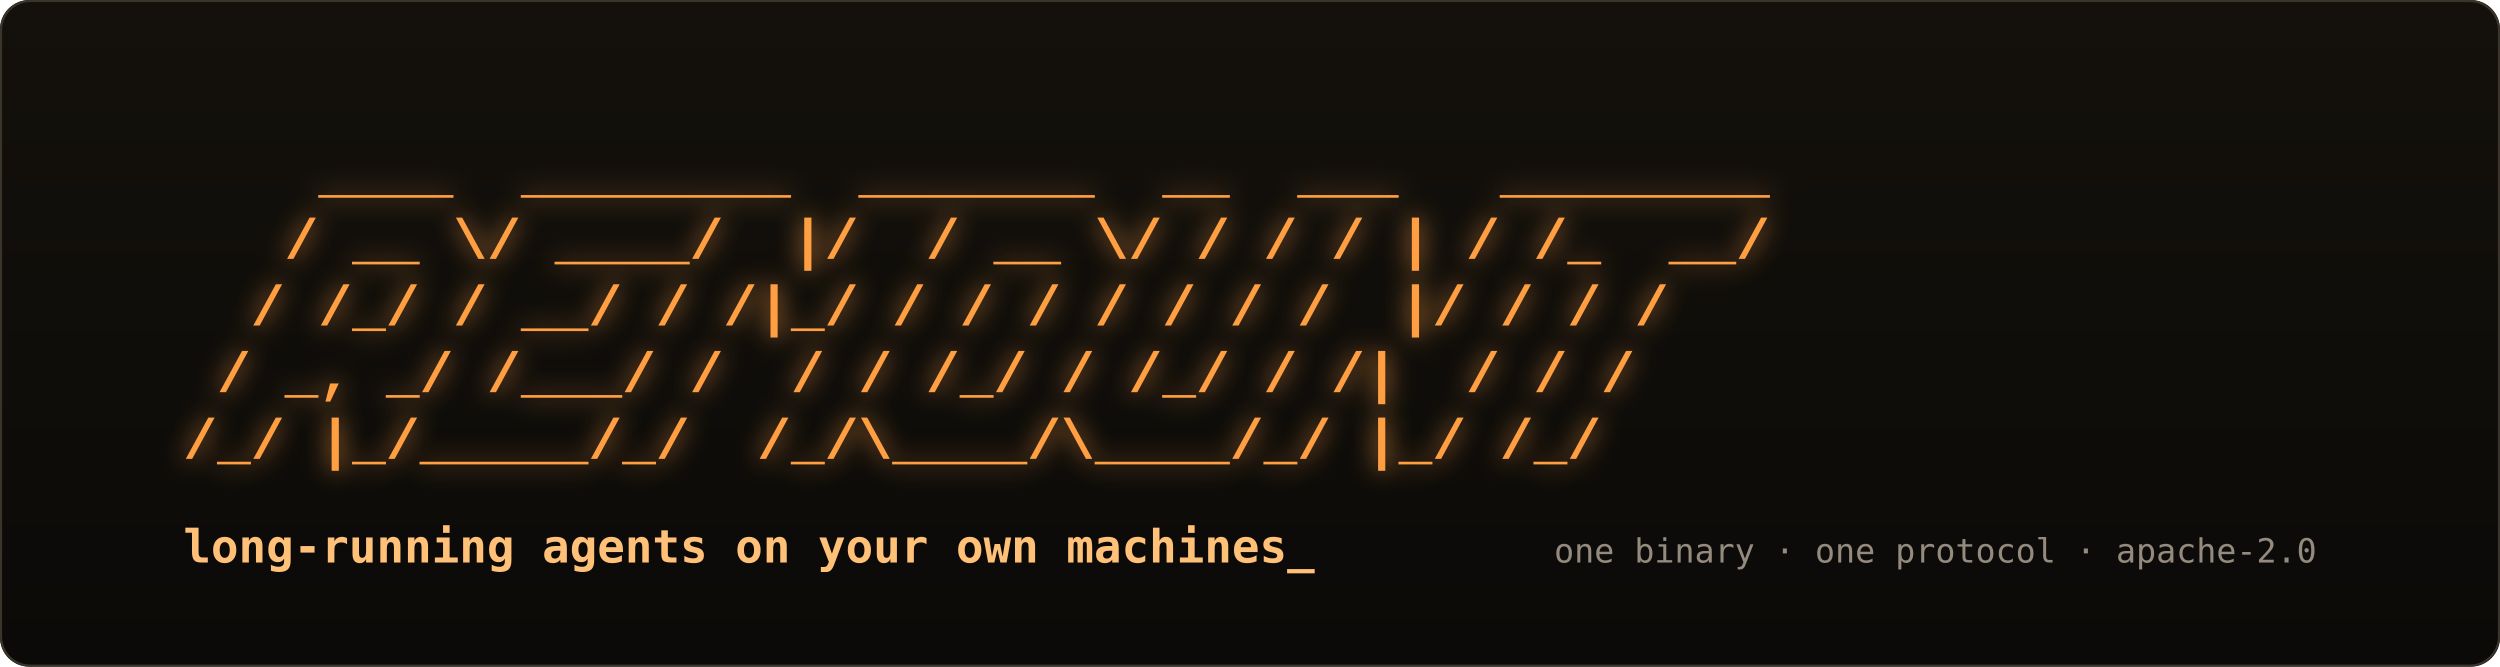
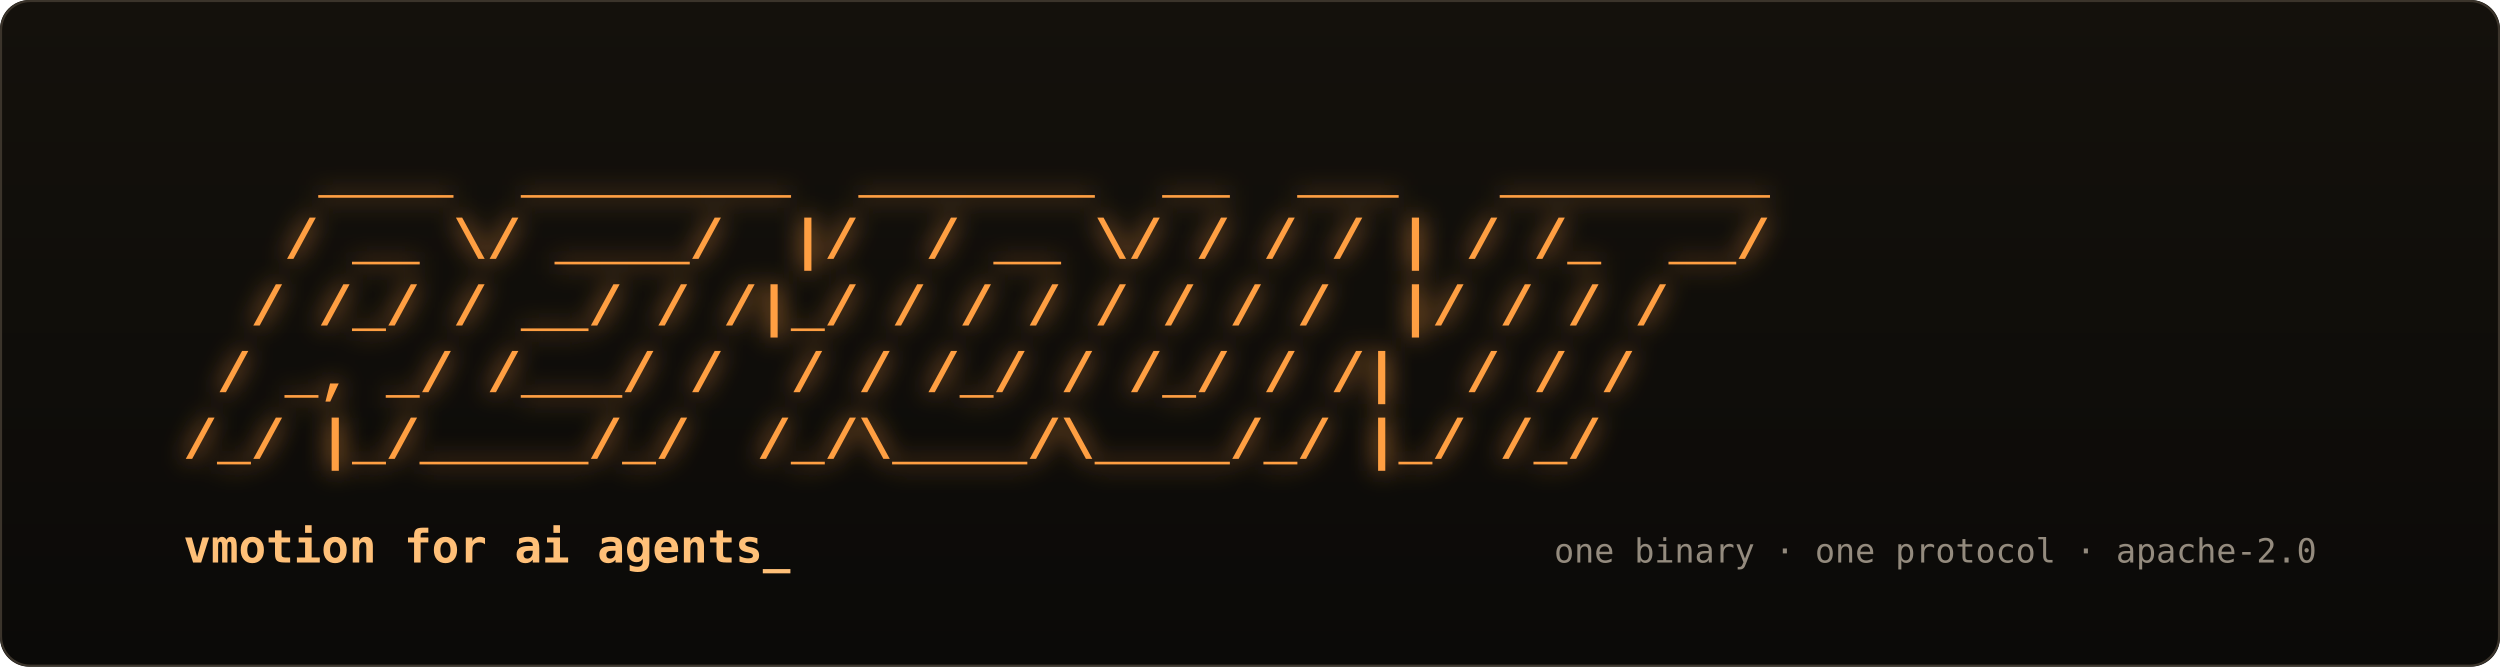
<svg xmlns="http://www.w3.org/2000/svg" width="1200" height="320" viewBox="0 0 1200 320" role="img" aria-label="Remount: long-running agents on your own machines">
  <defs>
    <filter id="glow" x="-10%" y="-30%" width="120%" height="160%">
      <feGaussianBlur stdDeviation="6" result="b" />
      <feMerge>
        <feMergeNode in="b" />
        <feMergeNode in="SourceGraphic" />
      </feMerge>
    </filter>
    <linearGradient id="fade" x1="0" y1="0" x2="0" y2="1">
      <stop offset="0" stop-color="#14110c" />
      <stop offset="1" stop-color="#0b0a08" />
    </linearGradient>
  </defs>
  <rect width="1200" height="320" rx="14" fill="url(#fade)" />
  <rect x="0.5" y="0.5" width="1199" height="319" rx="14" fill="none" stroke="#3b342b" />
  <g font-family="ui-monospace, SFMono-Regular, Menlo, Consolas, 'Liberation Mono', monospace" fill="#ff9f43" filter="url(#glow)" font-size="27" font-weight="700">
    <text x="88" y="92" xml:space="preserve">    ____  ________  _______  __  ___   ________</text>
    <text x="88" y="124" xml:space="preserve">   / __ \/ ____/  |/  / __ \/ / / / | / /_  __/</text>
    <text x="88" y="156" xml:space="preserve">  / /_/ / __/ / /|_/ / / / / / / /  |/ / / /   </text>
    <text x="88" y="188" xml:space="preserve"> / _, _/ /___/ /  / / /_/ / /_/ / /|  / / /    </text>
    <text x="88" y="220" xml:space="preserve">/_/ |_/_____/_/  /_/\____/\____/_/ |_/ /_/     </text>
  </g>
-   <text x="88" y="270" font-family="ui-monospace, SFMono-Regular, Menlo, Consolas, monospace" font-size="22" font-weight="700" fill="#ffc078">long-running agents on your own machines_</text>
+   <text x="88" y="270" font-family="ui-monospace, SFMono-Regular, Menlo, Consolas, monospace" font-size="22" font-weight="700" fill="#ffc078">vmotion for ai agents_</text>
  <text x="1112" y="270" text-anchor="end" font-family="ui-monospace, SFMono-Regular, Menlo, Consolas, monospace" font-size="16" fill="#948b7e">one binary · one protocol · apache-2.0</text>
</svg>
